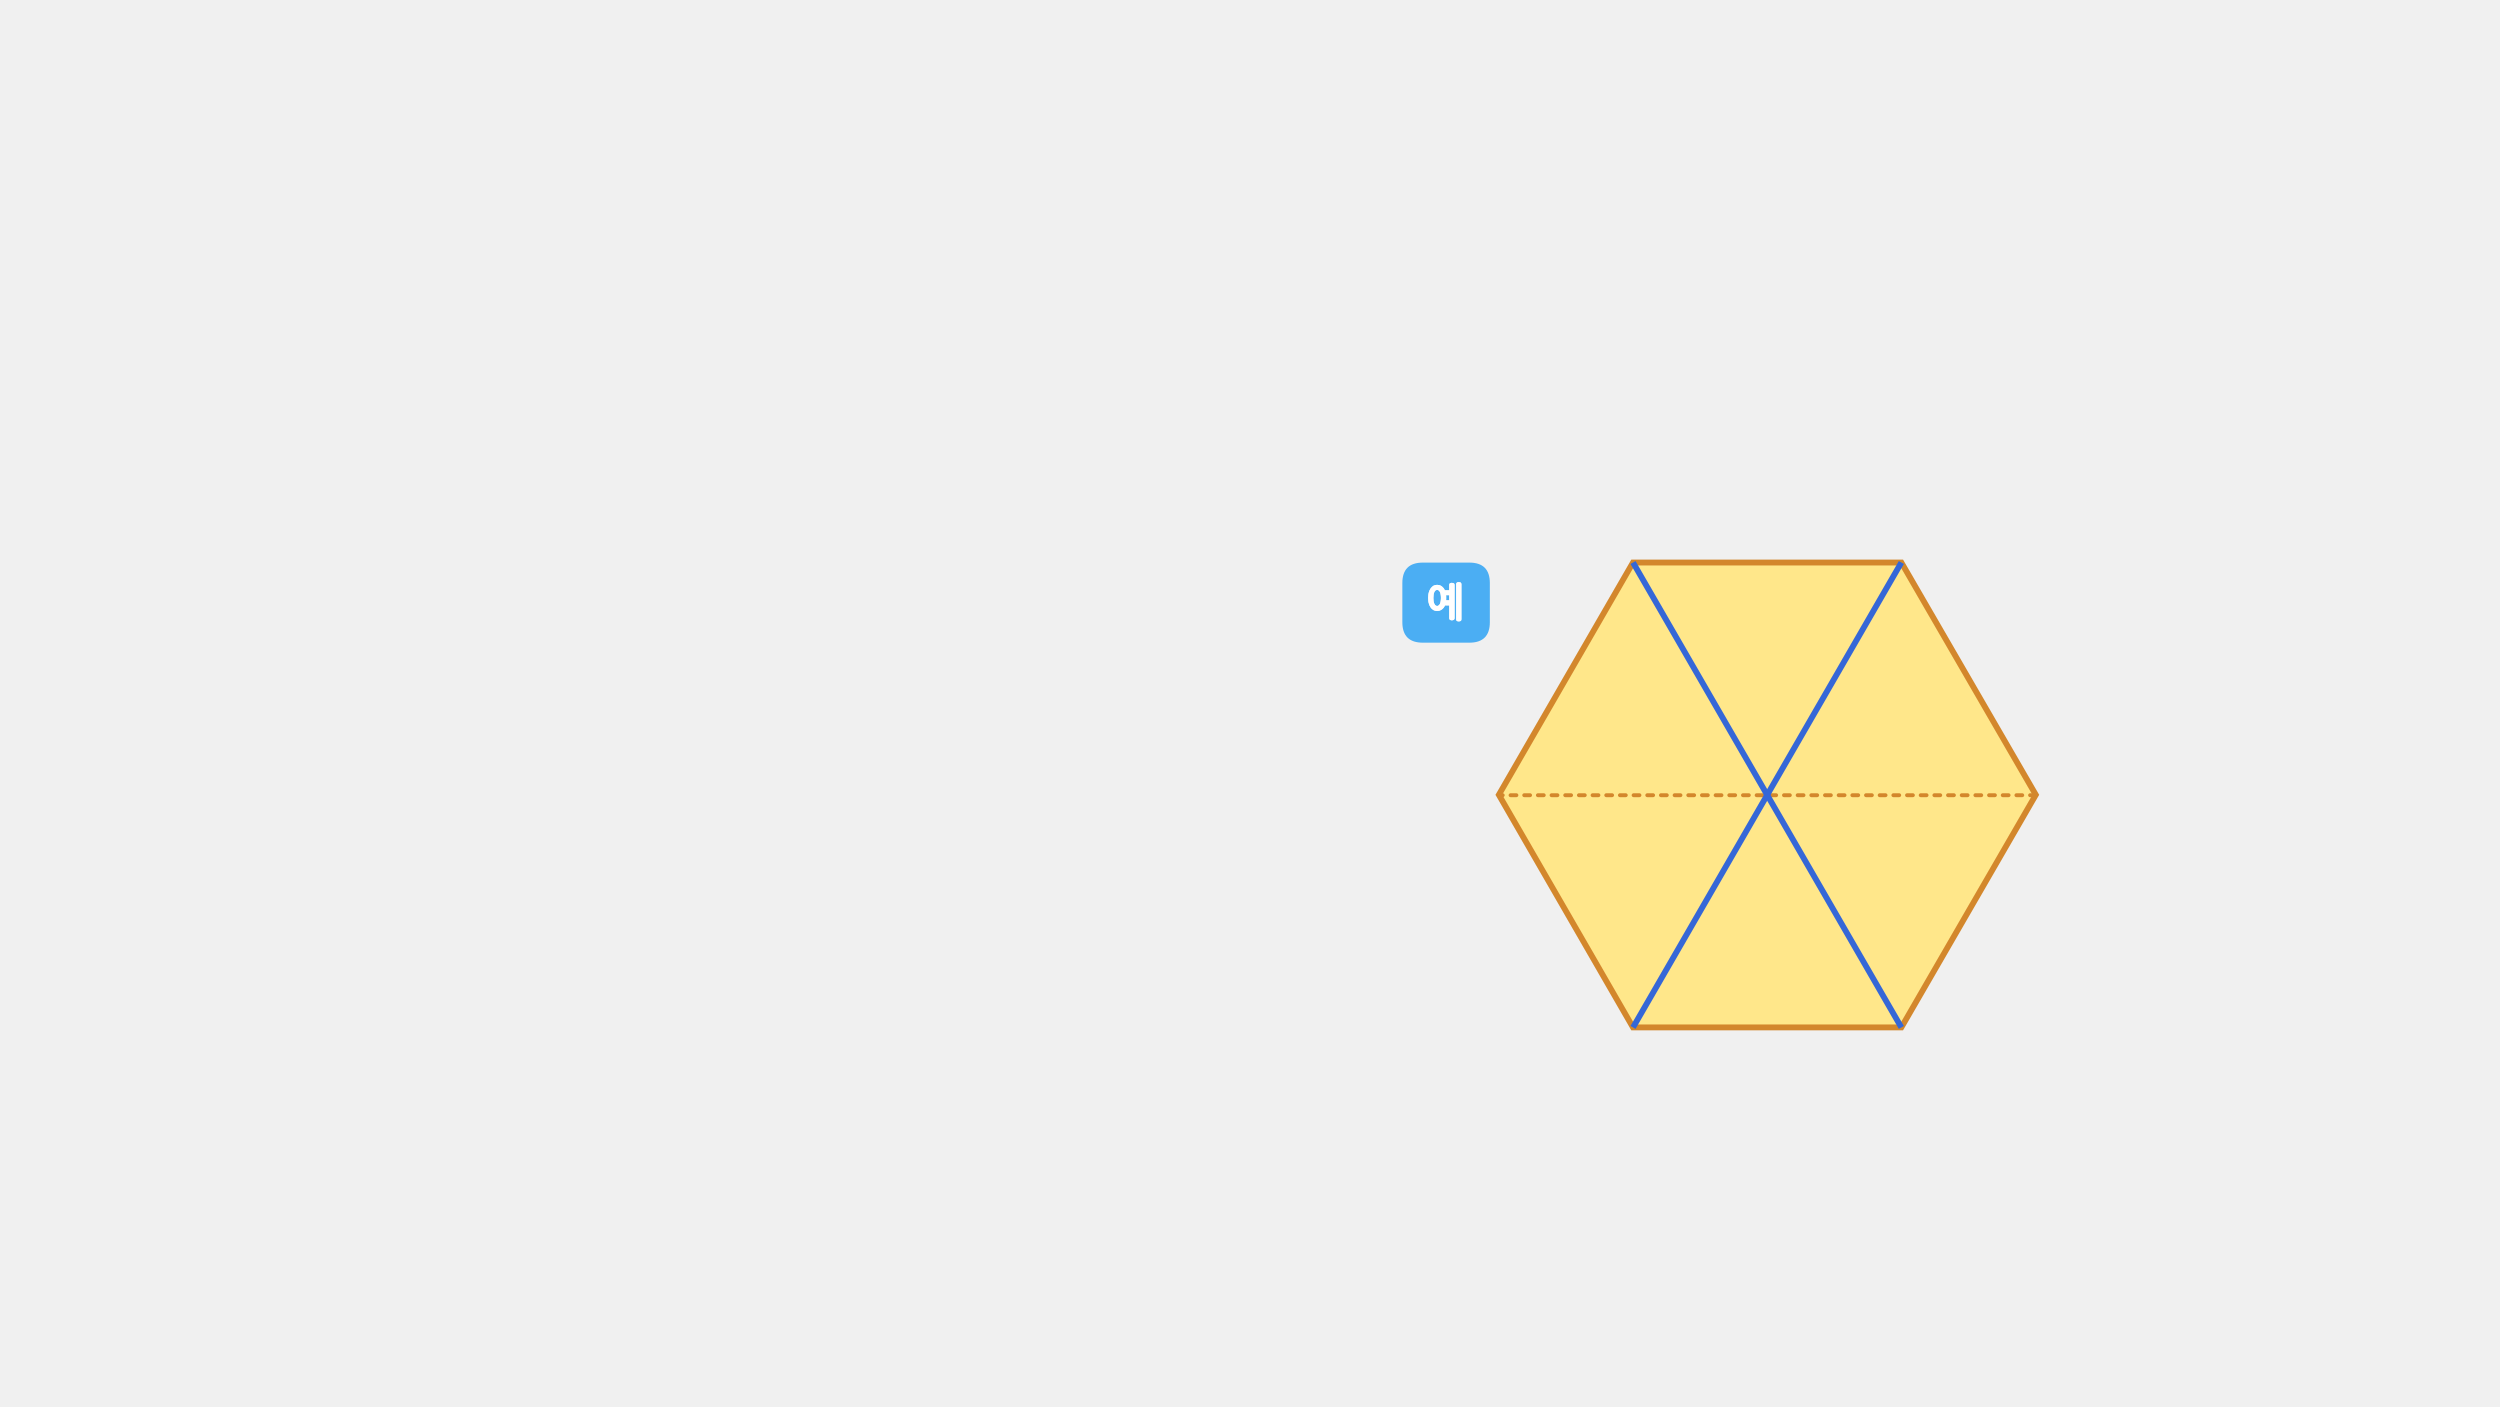
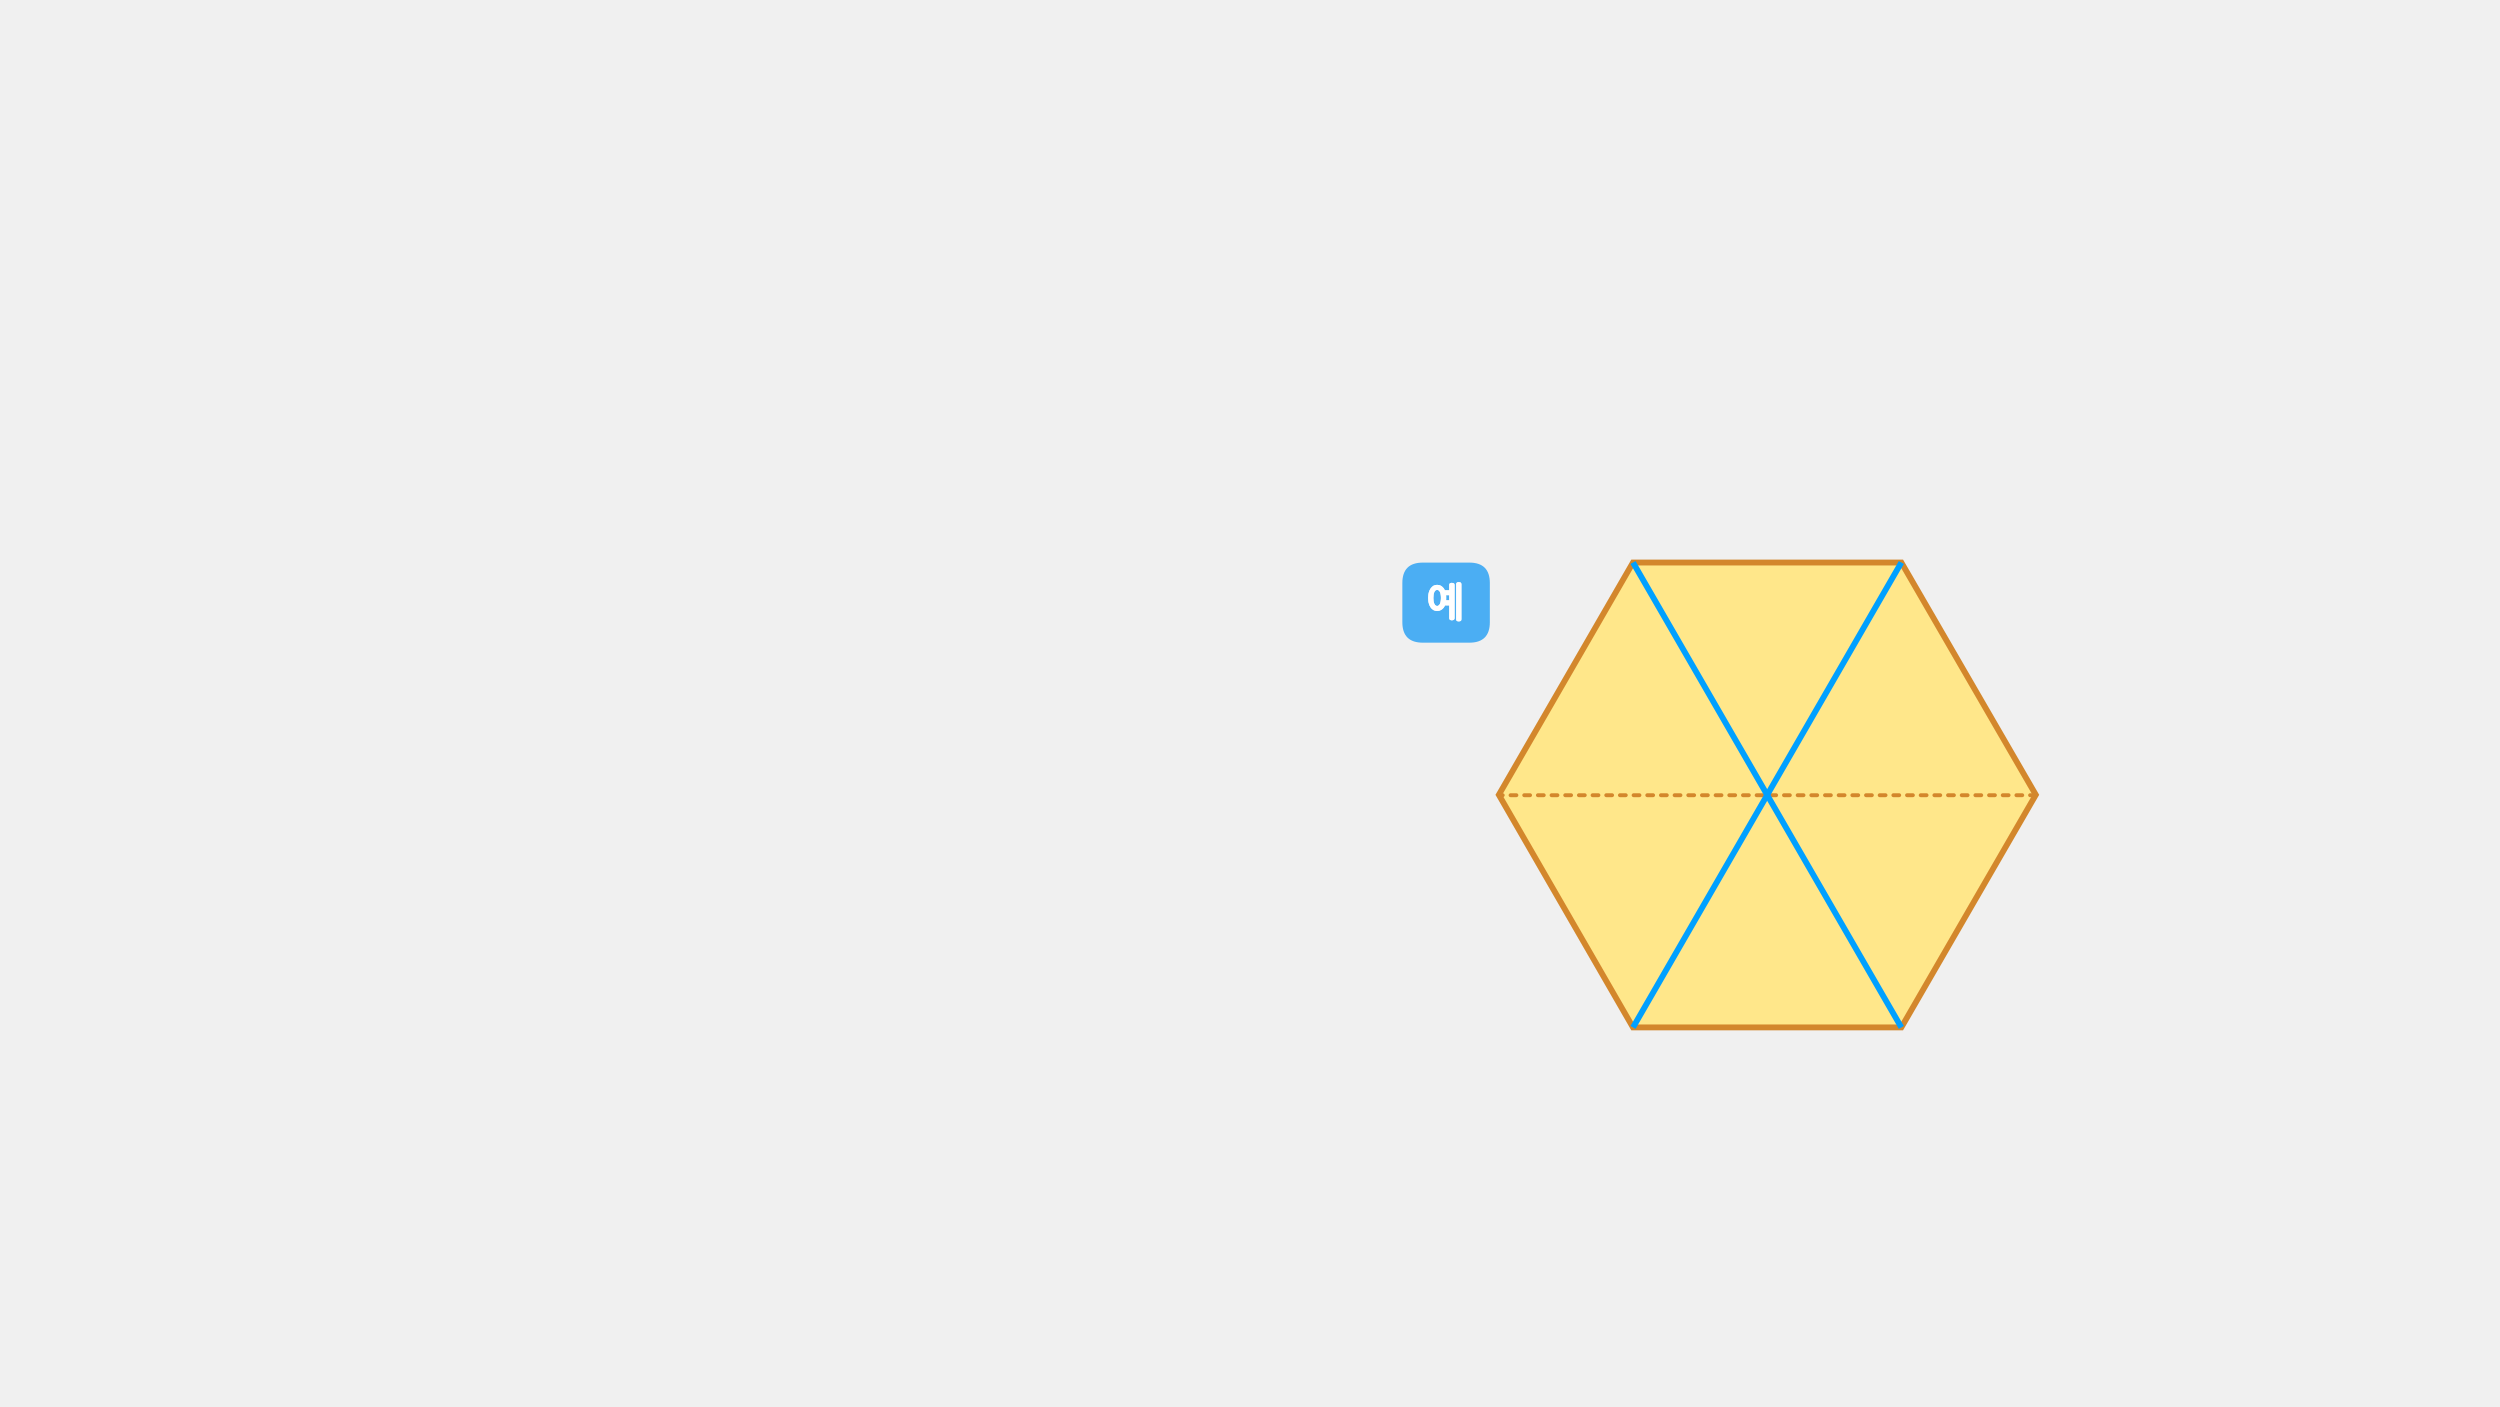
<svg xmlns="http://www.w3.org/2000/svg" xmlns:xlink="http://www.w3.org/1999/xlink" version="1.1" preserveAspectRatio="none" x="0px" y="0px" width="1280px" height="720px" viewBox="0 0 1280 720">
  <defs>
    <g id="gfnfgnfgmm_1_Layer2_0_MEMBER_0_FILL">
      <path fill="#FFE78A" stroke="none" d=" M 23.2 0.25 L 0.3 39.9 23.2 79.6 69 79.6 91.95 39.9 69 0.25 23.2 0.25 Z" />
    </g>
    <g id="gfnfgnfgmm_1_Layer2_0_MEMBER_1_STROKES_1_FILL">
      <path fill="#D3872C" stroke="none" d=" M 127.5 -0.9 Q 127.089 -0.896 126.8 -0.6 126.504 -0.311 126.5 0.1 126.504 0.511 126.8 0.8 127.089 1.096 127.5 1.1 L 130.5 1.1 Q 130.911 1.096 131.2 0.8 131.496 0.511 131.5 0.1 131.496 -0.311 131.2 -0.6 130.911 -0.896 130.5 -0.9 L 127.5 -0.9 M 134.5 -0.9 Q 134.089 -0.896 133.8 -0.6 133.504 -0.311 133.5 0.1 133.504 0.511 133.8 0.8 134.089 1.096 134.5 1.1 L 137.5 1.1 Q 137.911 1.096 138.2 0.8 138.496 0.511 138.5 0.1 138.496 -0.311 138.2 -0.6 137.911 -0.896 137.5 -0.9 L 134.5 -0.9 M 120.5 -0.9 Q 120.089 -0.896 119.8 -0.6 119.504 -0.311 119.5 0.1 119.504 0.511 119.8 0.8 120.089 1.096 120.5 1.1 L 123.5 1.1 Q 123.911 1.096 124.2 0.8 124.496 0.511 124.5 0.1 124.496 -0.311 124.2 -0.6 123.911 -0.896 123.5 -0.9 L 120.5 -0.9 M 116.5 -0.9 L 113.5 -0.9 Q 113.089 -0.896 112.8 -0.6 112.504 -0.311 112.5 0.1 112.504 0.511 112.8 0.8 113.089 1.096 113.5 1.1 L 116.5 1.1 Q 116.911 1.096 117.2 0.8 117.496 0.511 117.5 0.1 117.496 -0.311 117.2 -0.6 116.911 -0.896 116.5 -0.9 M 109.5 -0.9 L 106.5 -0.9 Q 106.089 -0.896 105.8 -0.6 105.504 -0.311 105.5 0.1 105.504 0.511 105.8 0.8 106.089 1.096 106.5 1.1 L 109.5 1.1 Q 109.911 1.096 110.2 0.8 110.496 0.511 110.5 0.1 110.496 -0.311 110.2 -0.6 109.911 -0.896 109.5 -0.9 M 99.5 -0.9 Q 99.089 -0.896 98.8 -0.6 98.504 -0.311 98.5 0.1 98.504 0.511 98.8 0.8 99.089 1.096 99.5 1.1 L 102.5 1.1 Q 102.911 1.096 103.2 0.8 103.496 0.511 103.5 0.1 103.496 -0.311 103.2 -0.6 102.911 -0.896 102.5 -0.9 L 99.5 -0.9 M 95.5 -0.9 L 92.5 -0.9 Q 92.089 -0.896 91.8 -0.6 91.504 -0.311 91.5 0.1 91.504 0.511 91.8 0.8 92.089 1.096 92.5 1.1 L 95.5 1.1 Q 95.911 1.096 96.2 0.8 96.496 0.511 96.5 0.1 96.496 -0.311 96.2 -0.6 95.911 -0.896 95.5 -0.9 M 88.5 -0.9 L 85.5 -0.9 Q 85.089 -0.896 84.8 -0.6 84.504 -0.311 84.5 0.1 84.504 0.511 84.8 0.8 85.089 1.096 85.5 1.1 L 88.5 1.1 Q 88.911 1.096 89.2 0.8 89.496 0.511 89.5 0.1 89.496 -0.311 89.2 -0.6 88.911 -0.896 88.5 -0.9 M 78.5 -0.9 Q 78.089 -0.896 77.8 -0.6 77.504 -0.311 77.5 0.1 77.504 0.511 77.8 0.8 78.089 1.096 78.5 1.1 L 81.5 1.1 Q 81.911 1.096 82.2 0.8 82.496 0.511 82.5 0.1 82.496 -0.311 82.2 -0.6 81.911 -0.896 81.5 -0.9 L 78.5 -0.9 M 74.5 -0.9 L 71.5 -0.9 Q 71.089 -0.896 70.8 -0.6 70.504 -0.311 70.5 0.1 70.504 0.511 70.8 0.8 71.089 1.096 71.5 1.1 L 74.5 1.1 Q 74.911 1.096 75.2 0.8 75.496 0.511 75.5 0.1 75.496 -0.311 75.2 -0.6 74.911 -0.896 74.5 -0.9 M 67.5 -0.9 L 64.5 -0.9 Q 64.089 -0.896 63.8 -0.6 63.504 -0.311 63.5 0.1 63.504 0.511 63.8 0.8 64.089 1.096 64.5 1.1 L 67.5 1.1 Q 67.911 1.096 68.2 0.8 68.496 0.511 68.5 0.1 68.496 -0.311 68.2 -0.6 67.911 -0.896 67.5 -0.9 M 60.5 -0.9 L 57.5 -0.9 Q 57.089 -0.896 56.8 -0.6 56.504 -0.311 56.5 0.1 56.504 0.511 56.8 0.8 57.089 1.096 57.5 1.1 L 60.5 1.1 Q 60.911 1.096 61.2 0.8 61.496 0.511 61.5 0.1 61.496 -0.311 61.2 -0.6 60.911 -0.896 60.5 -0.9 M 53.5 -0.9 L 50.5 -0.9 Q 50.089 -0.896 49.8 -0.6 49.504 -0.311 49.5 0.1 49.504 0.511 49.8 0.8 50.089 1.096 50.5 1.1 L 53.5 1.1 Q 53.911 1.096 54.2 0.8 54.496 0.511 54.5 0.1 54.496 -0.311 54.2 -0.6 53.911 -0.896 53.5 -0.9 M 46.5 -0.9 L 43.5 -0.9 Q 43.089 -0.896 42.8 -0.6 42.504 -0.311 42.5 0.1 42.504 0.511 42.8 0.8 43.089 1.096 43.5 1.1 L 46.5 1.1 Q 46.911 1.096 47.2 0.8 47.496 0.511 47.5 0.1 47.496 -0.311 47.2 -0.6 46.911 -0.896 46.5 -0.9 M 39.5 -0.9 L 36.5 -0.9 Q 36.089 -0.896 35.8 -0.6 35.504 -0.311 35.5 0.1 35.504 0.511 35.8 0.8 36.089 1.096 36.5 1.1 L 39.5 1.1 Q 39.911 1.096 40.2 0.8 40.496 0.511 40.5 0.1 40.496 -0.311 40.2 -0.6 39.911 -0.896 39.5 -0.9 M 29.5 -0.9 Q 29.089 -0.896 28.8 -0.6 28.504 -0.311 28.5 0.1 28.504 0.511 28.8 0.8 29.089 1.096 29.5 1.1 L 32.5 1.1 Q 32.911 1.096 33.2 0.8 33.496 0.511 33.5 0.1 33.496 -0.311 33.2 -0.6 32.911 -0.896 32.5 -0.9 L 29.5 -0.9 M 25.5 -0.9 L 22.5 -0.9 Q 22.089 -0.896 21.8 -0.6 21.504 -0.311 21.5 0.1 21.504 0.511 21.8 0.8 22.089 1.096 22.5 1.1 L 25.5 1.1 Q 25.911 1.096 26.2 0.8 26.496 0.511 26.5 0.1 26.496 -0.311 26.2 -0.6 25.911 -0.896 25.5 -0.9 M 18.5 -0.9 L 15.5 -0.9 Q 15.089 -0.896 14.8 -0.6 14.504 -0.311 14.5 0.1 14.504 0.511 14.8 0.8 15.089 1.096 15.5 1.1 L 18.5 1.1 Q 18.911 1.096 19.2 0.8 19.496 0.511 19.5 0.1 19.496 -0.311 19.2 -0.6 18.911 -0.896 18.5 -0.9 M 8.5 -0.9 Q 8.089 -0.896 7.8 -0.6 7.504 -0.311 7.5 0.1 7.504 0.511 7.8 0.8 8.089 1.096 8.5 1.1 L 11.5 1.1 Q 11.911 1.096 12.2 0.8 12.496 0.511 12.5 0.1 12.496 -0.311 12.2 -0.6 11.911 -0.896 11.5 -0.9 L 8.5 -0.9 M 4.5 -0.9 L 1.5 -0.9 Q 1.089 -0.896 0.8 -0.6 0.504 -0.311 0.5 0.1 0.504 0.511 0.8 0.8 1.089 1.096 1.5 1.1 L 4.5 1.1 Q 4.911 1.096 5.2 0.8 5.496 0.511 5.5 0.1 5.496 -0.311 5.2 -0.6 4.911 -0.896 4.5 -0.9 M -2.5 -0.9 L -5.5 -0.9 Q -5.911 -0.896 -6.2 -0.6 -6.496 -0.311 -6.5 0.1 -6.496 0.511 -6.2 0.8 -5.911 1.096 -5.5 1.1 L -2.5 1.1 Q -2.089 1.096 -1.8 0.8 -1.504 0.511 -1.5 0.1 -1.504 -0.311 -1.8 -0.6 -2.089 -0.896 -2.5 -0.9 M -12.5 -0.9 Q -12.911 -0.896 -13.2 -0.6 -13.496 -0.311 -13.5 0.1 -13.496 0.511 -13.2 0.8 -12.911 1.096 -12.5 1.1 L -9.5 1.1 Q -9.089 1.096 -8.8 0.8 -8.504 0.511 -8.5 0.1 -8.504 -0.311 -8.8 -0.6 -9.089 -0.896 -9.5 -0.9 L -12.5 -0.9 M -16.5 -0.9 L -19.5 -0.9 Q -19.911 -0.896 -20.2 -0.6 -20.496 -0.311 -20.5 0.1 -20.496 0.511 -20.2 0.8 -19.911 1.096 -19.5 1.1 L -16.5 1.1 Q -16.089 1.096 -15.8 0.8 -15.504 0.511 -15.5 0.1 -15.504 -0.311 -15.8 -0.6 -16.089 -0.896 -16.5 -0.9 M -23.5 -0.9 L -26.5 -0.9 Q -26.911 -0.896 -27.2 -0.6 -27.496 -0.311 -27.5 0.1 -27.496 0.511 -27.2 0.8 -26.911 1.096 -26.5 1.1 L -23.5 1.1 Q -23.089 1.096 -22.8 0.8 -22.504 0.511 -22.5 0.1 -22.504 -0.311 -22.8 -0.6 -23.089 -0.896 -23.5 -0.9 M -30.5 -0.9 L -33.5 -0.9 Q -33.911 -0.896 -34.2 -0.6 -34.496 -0.311 -34.5 0.1 -34.496 0.511 -34.2 0.8 -33.911 1.096 -33.5 1.1 L -30.5 1.1 Q -30.089 1.096 -29.8 0.8 -29.504 0.511 -29.5 0.1 -29.504 -0.311 -29.8 -0.6 -30.089 -0.896 -30.5 -0.9 M -37.5 -0.9 L -40.5 -0.9 Q -40.911 -0.896 -41.2 -0.6 -41.496 -0.311 -41.5 0.1 -41.496 0.511 -41.2 0.8 -40.911 1.096 -40.5 1.1 L -37.5 1.1 Q -37.089 1.096 -36.8 0.8 -36.504 0.511 -36.5 0.1 -36.504 -0.311 -36.8 -0.6 -37.089 -0.896 -37.5 -0.9 M -44.5 -0.9 L -47.5 -0.9 Q -47.911 -0.896 -48.2 -0.6 -48.496 -0.311 -48.5 0.1 -48.496 0.511 -48.2 0.8 -47.911 1.096 -47.5 1.1 L -44.5 1.1 Q -44.089 1.096 -43.8 0.8 -43.504 0.511 -43.5 0.1 -43.504 -0.311 -43.8 -0.6 -44.089 -0.896 -44.5 -0.9 M -51.5 -0.9 L -54.5 -0.9 Q -54.911 -0.896 -55.2 -0.6 -55.496 -0.311 -55.5 0.1 -55.496 0.511 -55.2 0.8 -54.911 1.096 -54.5 1.1 L -51.5 1.1 Q -51.089 1.096 -50.8 0.8 -50.504 0.511 -50.5 0.1 -50.504 -0.311 -50.8 -0.6 -51.089 -0.896 -51.5 -0.9 M -61.5 -0.9 Q -61.911 -0.896 -62.2 -0.6 -62.496 -0.311 -62.5 0.1 -62.496 0.511 -62.2 0.8 -61.911 1.096 -61.5 1.1 L -58.5 1.1 Q -58.089 1.096 -57.8 0.8 -57.504 0.511 -57.5 0.1 -57.504 -0.311 -57.8 -0.6 -58.089 -0.896 -58.5 -0.9 L -61.5 -0.9 M -65.5 -0.9 L -68.5 -0.9 Q -68.911 -0.896 -69.2 -0.6 -69.496 -0.311 -69.5 0.1 -69.496 0.511 -69.2 0.8 -68.911 1.096 -68.5 1.1 L -65.5 1.1 Q -65.089 1.096 -64.8 0.8 -64.504 0.511 -64.5 0.1 -64.504 -0.311 -64.8 -0.6 -65.089 -0.896 -65.5 -0.9 M -72.5 -0.9 L -75.5 -0.9 Q -75.911 -0.896 -76.2 -0.6 -76.496 -0.311 -76.5 0.1 -76.496 0.511 -76.2 0.8 -75.911 1.096 -75.5 1.1 L -72.5 1.1 Q -72.089 1.096 -71.8 0.8 -71.504 0.511 -71.5 0.1 -71.504 -0.311 -71.8 -0.6 -72.089 -0.896 -72.5 -0.9 M -82.5 -0.9 Q -82.911 -0.896 -83.2 -0.6 -83.496 -0.311 -83.5 0.1 -83.496 0.511 -83.2 0.8 -82.911 1.096 -82.5 1.1 L -79.5 1.1 Q -79.089 1.096 -78.8 0.8 -78.504 0.511 -78.5 0.1 -78.504 -0.311 -78.8 -0.6 -79.089 -0.896 -79.5 -0.9 L -82.5 -0.9 M -86.5 -0.9 L -89.5 -0.9 Q -89.911 -0.896 -90.2 -0.6 -90.496 -0.311 -90.5 0.1 -90.496 0.511 -90.2 0.8 -89.911 1.096 -89.5 1.1 L -86.5 1.1 Q -86.089 1.096 -85.8 0.8 -85.504 0.511 -85.5 0.1 -85.504 -0.311 -85.8 -0.6 -86.089 -0.896 -86.5 -0.9 M -93.5 -0.9 L -96.5 -0.9 Q -96.911 -0.896 -97.2 -0.6 -97.496 -0.311 -97.5 0.1 -97.496 0.511 -97.2 0.8 -96.911 1.096 -96.5 1.1 L -93.5 1.1 Q -93.089 1.096 -92.8 0.8 -92.504 0.511 -92.5 0.1 -92.504 -0.311 -92.8 -0.6 -93.089 -0.896 -93.5 -0.9 M -103.5 -0.9 Q -103.911 -0.896 -104.2 -0.6 -104.496 -0.311 -104.5 0.1 -104.496 0.511 -104.2 0.8 -103.911 1.096 -103.5 1.1 L -100.5 1.1 Q -100.089 1.096 -99.8 0.8 -99.504 0.511 -99.5 0.1 -99.504 -0.311 -99.8 -0.6 -100.089 -0.896 -100.5 -0.9 L -103.5 -0.9 M -107.5 -0.9 L -110.5 -0.9 Q -110.911 -0.896 -111.2 -0.6 -111.496 -0.311 -111.5 0.1 -111.496 0.511 -111.2 0.8 -110.911 1.096 -110.5 1.1 L -107.5 1.1 Q -107.089 1.096 -106.8 0.8 -106.504 0.511 -106.5 0.1 -106.504 -0.311 -106.8 -0.6 -107.089 -0.896 -107.5 -0.9 M -114.5 -0.9 L -117.5 -0.9 Q -117.911 -0.896 -118.2 -0.6 -118.496 -0.311 -118.5 0.1 -118.496 0.511 -118.2 0.8 -117.911 1.096 -117.5 1.1 L -114.5 1.1 Q -114.089 1.096 -113.8 0.8 -113.504 0.511 -113.5 0.1 -113.504 -0.311 -113.8 -0.6 -114.089 -0.896 -114.5 -0.9 M -137.45 -0.9 Q -137.861 -0.896 -138.15 -0.6 -138.446 -0.311 -138.45 0.1 -138.446 0.511 -138.15 0.8 -137.861 1.096 -137.45 1.1 L -135.5 1.1 Q -135.089 1.096 -134.8 0.8 -134.504 0.511 -134.5 0.1 -134.504 -0.311 -134.8 -0.6 -135.089 -0.896 -135.5 -0.9 L -137.45 -0.9 M -131.5 -0.9 Q -131.911 -0.896 -132.2 -0.6 -132.496 -0.311 -132.5 0.1 -132.496 0.511 -132.2 0.8 -131.911 1.096 -131.5 1.1 L -128.5 1.1 Q -128.089 1.096 -127.8 0.8 -127.504 0.511 -127.5 0.1 -127.504 -0.311 -127.8 -0.6 -128.089 -0.896 -128.5 -0.9 L -131.5 -0.9 M -124.5 -0.9 Q -124.911 -0.896 -125.2 -0.6 -125.496 -0.311 -125.5 0.1 -125.496 0.511 -125.2 0.8 -124.911 1.096 -124.5 1.1 L -121.5 1.1 Q -121.089 1.096 -120.8 0.8 -120.504 0.511 -120.5 0.1 -120.504 -0.311 -120.8 -0.6 -121.089 -0.896 -121.5 -0.9 L -124.5 -0.9 Z" />
    </g>
    <g id="gfnfgnfgmm_1_Layer0_0_FILL">
      <path fill="#4BAEF3" stroke="none" d=" M -176.4 -119 Q -186.9 -119 -186.9 -108.5 L -186.9 -88.5 Q -186.9 -78 -176.4 -78 L -152.6 -78 Q -142.1 -78 -142.1 -88.5 L -142.1 -108.5 Q -142.1 -119 -152.6 -119 L -176.4 -119 M -172.95 -104.85 Q -172.7 -105.35 -172.4 -105.8 -172.1 -106.2 -171.75 -106.55 -171.4 -106.9 -171 -107.15 -170.55 -107.35 -170.05 -107.5 -169.6 -107.6 -169.1 -107.6 -168 -107.6 -167.15 -107.15 -166.75 -106.9 -166.35 -106.55 -165.95 -106.2 -165.65 -105.8 -165.5 -105.6 -165.4 -105.35 -165.25 -105.1 -165.15 -104.85 L -162.9 -104.85 -162.9 -107.55 Q -162.9 -108.2 -162.5 -108.4 -162.3 -108.5 -162.05 -108.55 -161.85 -108.65 -161.6 -108.65 -161.3 -108.65 -161.05 -108.55 -160.75 -108.5 -160.55 -108.4 -160.15 -108.2 -160.15 -107.55 L -160.15 -90.55 Q -160.15 -90.3 -160.25 -90.05 -160.35 -89.85 -160.55 -89.7 -160.75 -89.6 -161.05 -89.5 -161.3 -89.45 -161.6 -89.45 -161.85 -89.45 -162.05 -89.5 -162.3 -89.6 -162.5 -89.7 -162.7 -89.85 -162.8 -90.05 -162.9 -90.3 -162.9 -90.55 L -162.9 -97.1 -165.05 -97.1 Q -165.2 -96.8 -165.35 -96.5 -165.5 -96.25 -165.65 -96 -166.3 -95.15 -167.15 -94.7 -168 -94.2 -169.1 -94.2 -169.6 -94.2 -170.05 -94.35 -170.55 -94.45 -171 -94.7 -171.4 -94.9 -171.75 -95.25 -172.1 -95.55 -172.4 -96 -172.7 -96.45 -172.95 -96.95 -173.2 -97.45 -173.35 -98.1 -173.55 -98.7 -173.6 -99.4 -173.7 -100.1 -173.7 -100.9 -173.7 -101.7 -173.6 -102.4 -173.55 -103.1 -173.35 -103.75 -173.2 -104.35 -172.95 -104.85 M -156.75 -108.45 Q -156.65 -108.25 -156.65 -107.95 L -156.65 -89.95 Q -156.65 -89.35 -157.05 -89.1 -157.25 -89 -157.5 -88.95 -157.8 -88.9 -158.1 -88.9 -158.35 -88.9 -158.55 -88.95 -158.8 -89 -158.95 -89.1 -159.35 -89.35 -159.35 -89.95 L -159.35 -107.95 Q -159.35 -108.25 -159.25 -108.45 -159.15 -108.65 -158.95 -108.8 -158.8 -108.9 -158.55 -108.95 -158.35 -109.05 -158.1 -109.05 -157.8 -109.05 -157.5 -108.95 -157.25 -108.9 -157.05 -108.8 -156.85 -108.65 -156.75 -108.45 M -164.45 -100.9 Q -164.45 -100.6 -164.45 -100.3 -164.45 -100 -164.5 -99.7 L -162.9 -99.7 -162.9 -102.3 -164.5 -102.3 Q -164.5 -101.95 -164.45 -101.6 -164.45 -101.25 -164.45 -100.9 M -167.3 -102.65 Q -167.4 -103.4 -167.65 -103.95 -167.95 -104.45 -168.3 -104.75 -168.65 -105 -169.05 -105 -169.5 -105 -169.9 -104.75 -170.25 -104.45 -170.5 -103.95 -171 -102.85 -171 -100.9 -171 -99.95 -170.9 -99.2 -170.75 -98.45 -170.5 -97.9 -170.25 -97.35 -169.9 -97.1 -169.5 -96.8 -169.05 -96.8 -168.65 -96.8 -168.3 -97.1 -167.95 -97.35 -167.65 -97.9 -167.4 -98.45 -167.3 -99.2 -167.15 -99.95 -167.15 -100.9 -167.15 -101.85 -167.3 -102.65 Z" />
      <path fill="#FFFFFF" stroke="none" d=" M -156.65 -107.95 Q -156.65 -108.25 -156.75 -108.45 -156.85 -108.65 -157.05 -108.8 -157.25 -108.9 -157.5 -108.95 -157.8 -109.05 -158.1 -109.05 -158.35 -109.05 -158.55 -108.95 -158.8 -108.9 -158.95 -108.8 -159.15 -108.65 -159.25 -108.45 -159.35 -108.25 -159.35 -107.95 L -159.35 -89.95 Q -159.35 -89.35 -158.95 -89.1 -158.8 -89 -158.55 -88.95 -158.35 -88.9 -158.1 -88.9 -157.8 -88.9 -157.5 -88.95 -157.25 -89 -157.05 -89.1 -156.65 -89.35 -156.65 -89.95 L -156.65 -107.95 M -172.4 -105.8 Q -172.7 -105.35 -172.95 -104.85 -173.2 -104.35 -173.35 -103.75 -173.55 -103.1 -173.6 -102.4 -173.7 -101.7 -173.7 -100.9 -173.7 -100.1 -173.6 -99.4 -173.55 -98.7 -173.35 -98.1 -173.2 -97.45 -172.95 -96.95 -172.7 -96.45 -172.4 -96 -172.1 -95.55 -171.75 -95.25 -171.4 -94.9 -171 -94.7 -170.55 -94.45 -170.05 -94.35 -169.6 -94.2 -169.1 -94.2 -168 -94.2 -167.15 -94.7 -166.3 -95.15 -165.65 -96 -165.5 -96.25 -165.35 -96.5 -165.2 -96.8 -165.05 -97.1 L -162.9 -97.1 -162.9 -90.55 Q -162.9 -90.3 -162.8 -90.05 -162.7 -89.85 -162.5 -89.7 -162.3 -89.6 -162.05 -89.5 -161.85 -89.45 -161.6 -89.45 -161.3 -89.45 -161.05 -89.5 -160.75 -89.6 -160.55 -89.7 -160.35 -89.85 -160.25 -90.05 -160.15 -90.3 -160.15 -90.55 L -160.15 -107.55 Q -160.15 -108.2 -160.55 -108.4 -160.75 -108.5 -161.05 -108.55 -161.3 -108.65 -161.6 -108.65 -161.85 -108.65 -162.05 -108.55 -162.3 -108.5 -162.5 -108.4 -162.9 -108.2 -162.9 -107.55 L -162.9 -104.85 -165.15 -104.85 Q -165.25 -105.1 -165.4 -105.35 -165.5 -105.6 -165.65 -105.8 -165.95 -106.2 -166.35 -106.55 -166.75 -106.9 -167.15 -107.15 -168 -107.6 -169.1 -107.6 -169.6 -107.6 -170.05 -107.5 -170.55 -107.35 -171 -107.15 -171.4 -106.9 -171.75 -106.55 -172.1 -106.2 -172.4 -105.8 M -167.65 -103.95 Q -167.4 -103.4 -167.3 -102.65 -167.15 -101.85 -167.15 -100.9 -167.15 -99.95 -167.3 -99.2 -167.4 -98.45 -167.65 -97.9 -167.95 -97.35 -168.3 -97.1 -168.65 -96.8 -169.05 -96.8 -169.5 -96.8 -169.9 -97.1 -170.25 -97.35 -170.5 -97.9 -170.75 -98.45 -170.9 -99.2 -171 -99.95 -171 -100.9 -171 -102.85 -170.5 -103.95 -170.25 -104.45 -169.9 -104.75 -169.5 -105 -169.05 -105 -168.65 -105 -168.3 -104.75 -167.95 -104.45 -167.65 -103.95 M -164.45 -100.3 Q -164.45 -100.6 -164.45 -100.9 -164.45 -101.25 -164.45 -101.6 -164.5 -101.95 -164.5 -102.3 L -162.9 -102.3 -162.9 -99.7 -164.5 -99.7 Q -164.45 -100 -164.45 -100.3 Z" />
    </g>
    <path id="gfnfgnfgmm_1_Layer2_0_MEMBER_0_1_STROKES" stroke="#D3872C" stroke-width="3" stroke-linejoin="miter" stroke-linecap="butt" stroke-miterlimit="10" fill="none" d=" M -68.751 119.045 L -137.45 -0.052 -68.751 -119 68.646 -119 137.494 -0.052 68.646 119.045 -68.751 119.045 Z" />
-     <path id="gfnfgnfgmm_1_Layer1_0_1_STROKES" stroke="#3567D7" stroke-width="3" stroke-linejoin="miter" stroke-linecap="butt" stroke-miterlimit="10" fill="none" d=" M 68.65 -119 L -68.75 119.05" />
-     <path id="gfnfgnfgmm_1_Layer1_1_1_STROKES" stroke="#3567D7" stroke-width="3" stroke-linejoin="miter" stroke-linecap="butt" stroke-miterlimit="10" fill="none" d=" M -68.75 -119 L 68.65 119.05" />
+     <path id="gfnfgnfgmm_1_Layer1_0_1_STROKES" stroke="#00a0ff" stroke-width="3" stroke-linejoin="miter" stroke-linecap="butt" stroke-miterlimit="10" fill="none" d=" M 68.65 -119 L -68.75 119.05" />
+     <path id="gfnfgnfgmm_1_Layer1_1_1_STROKES" stroke="#00a0ff" stroke-width="3" stroke-linejoin="miter" stroke-linecap="butt" stroke-miterlimit="10" fill="none" d=" M -68.75 -119 L 68.65 119.05" />
  </defs>
  <g transform="matrix( 1, 0, 0, 1, 904.9,407.05) ">
    <g transform="matrix( 2.999939, 0, 0, 2.999939, -138.35,-119.75) ">
      <use xlink:href="#gfnfgnfgmm_1_Layer2_0_MEMBER_0_FILL" />
      <use xlink:href="#gfnfgnfgmm_1_Layer2_0_MEMBER_0_1_STROKES" transform="matrix( 0.3333282, 0, 0, 0.3333282, 46.1,39.9) " />
    </g>
    <g transform="matrix( 1, 0, 0, 1, 0,0) ">
      <use xlink:href="#gfnfgnfgmm_1_Layer2_0_MEMBER_1_STROKES_1_FILL" />
    </g>
    <g transform="matrix( 3, 0, 0, 3, -138.35,-119.75) ">
      <use xlink:href="#gfnfgnfgmm_1_Layer1_0_1_STROKES" transform="matrix( 0.3333282, 0, 0, 0.3333282, 46.1,39.9) " />
    </g>
    <g transform="matrix( 3, 0, 0, 3, -138.35,-119.75) ">
      <use xlink:href="#gfnfgnfgmm_1_Layer1_1_1_STROKES" transform="matrix( 0.3333282, 0, 0, 0.3333282, 46.1,39.9) " />
    </g>
    <g transform="matrix( 1, 0, 0, 1, 0,0) ">
      <use xlink:href="#gfnfgnfgmm_1_Layer0_0_FILL" />
    </g>
  </g>
</svg>
